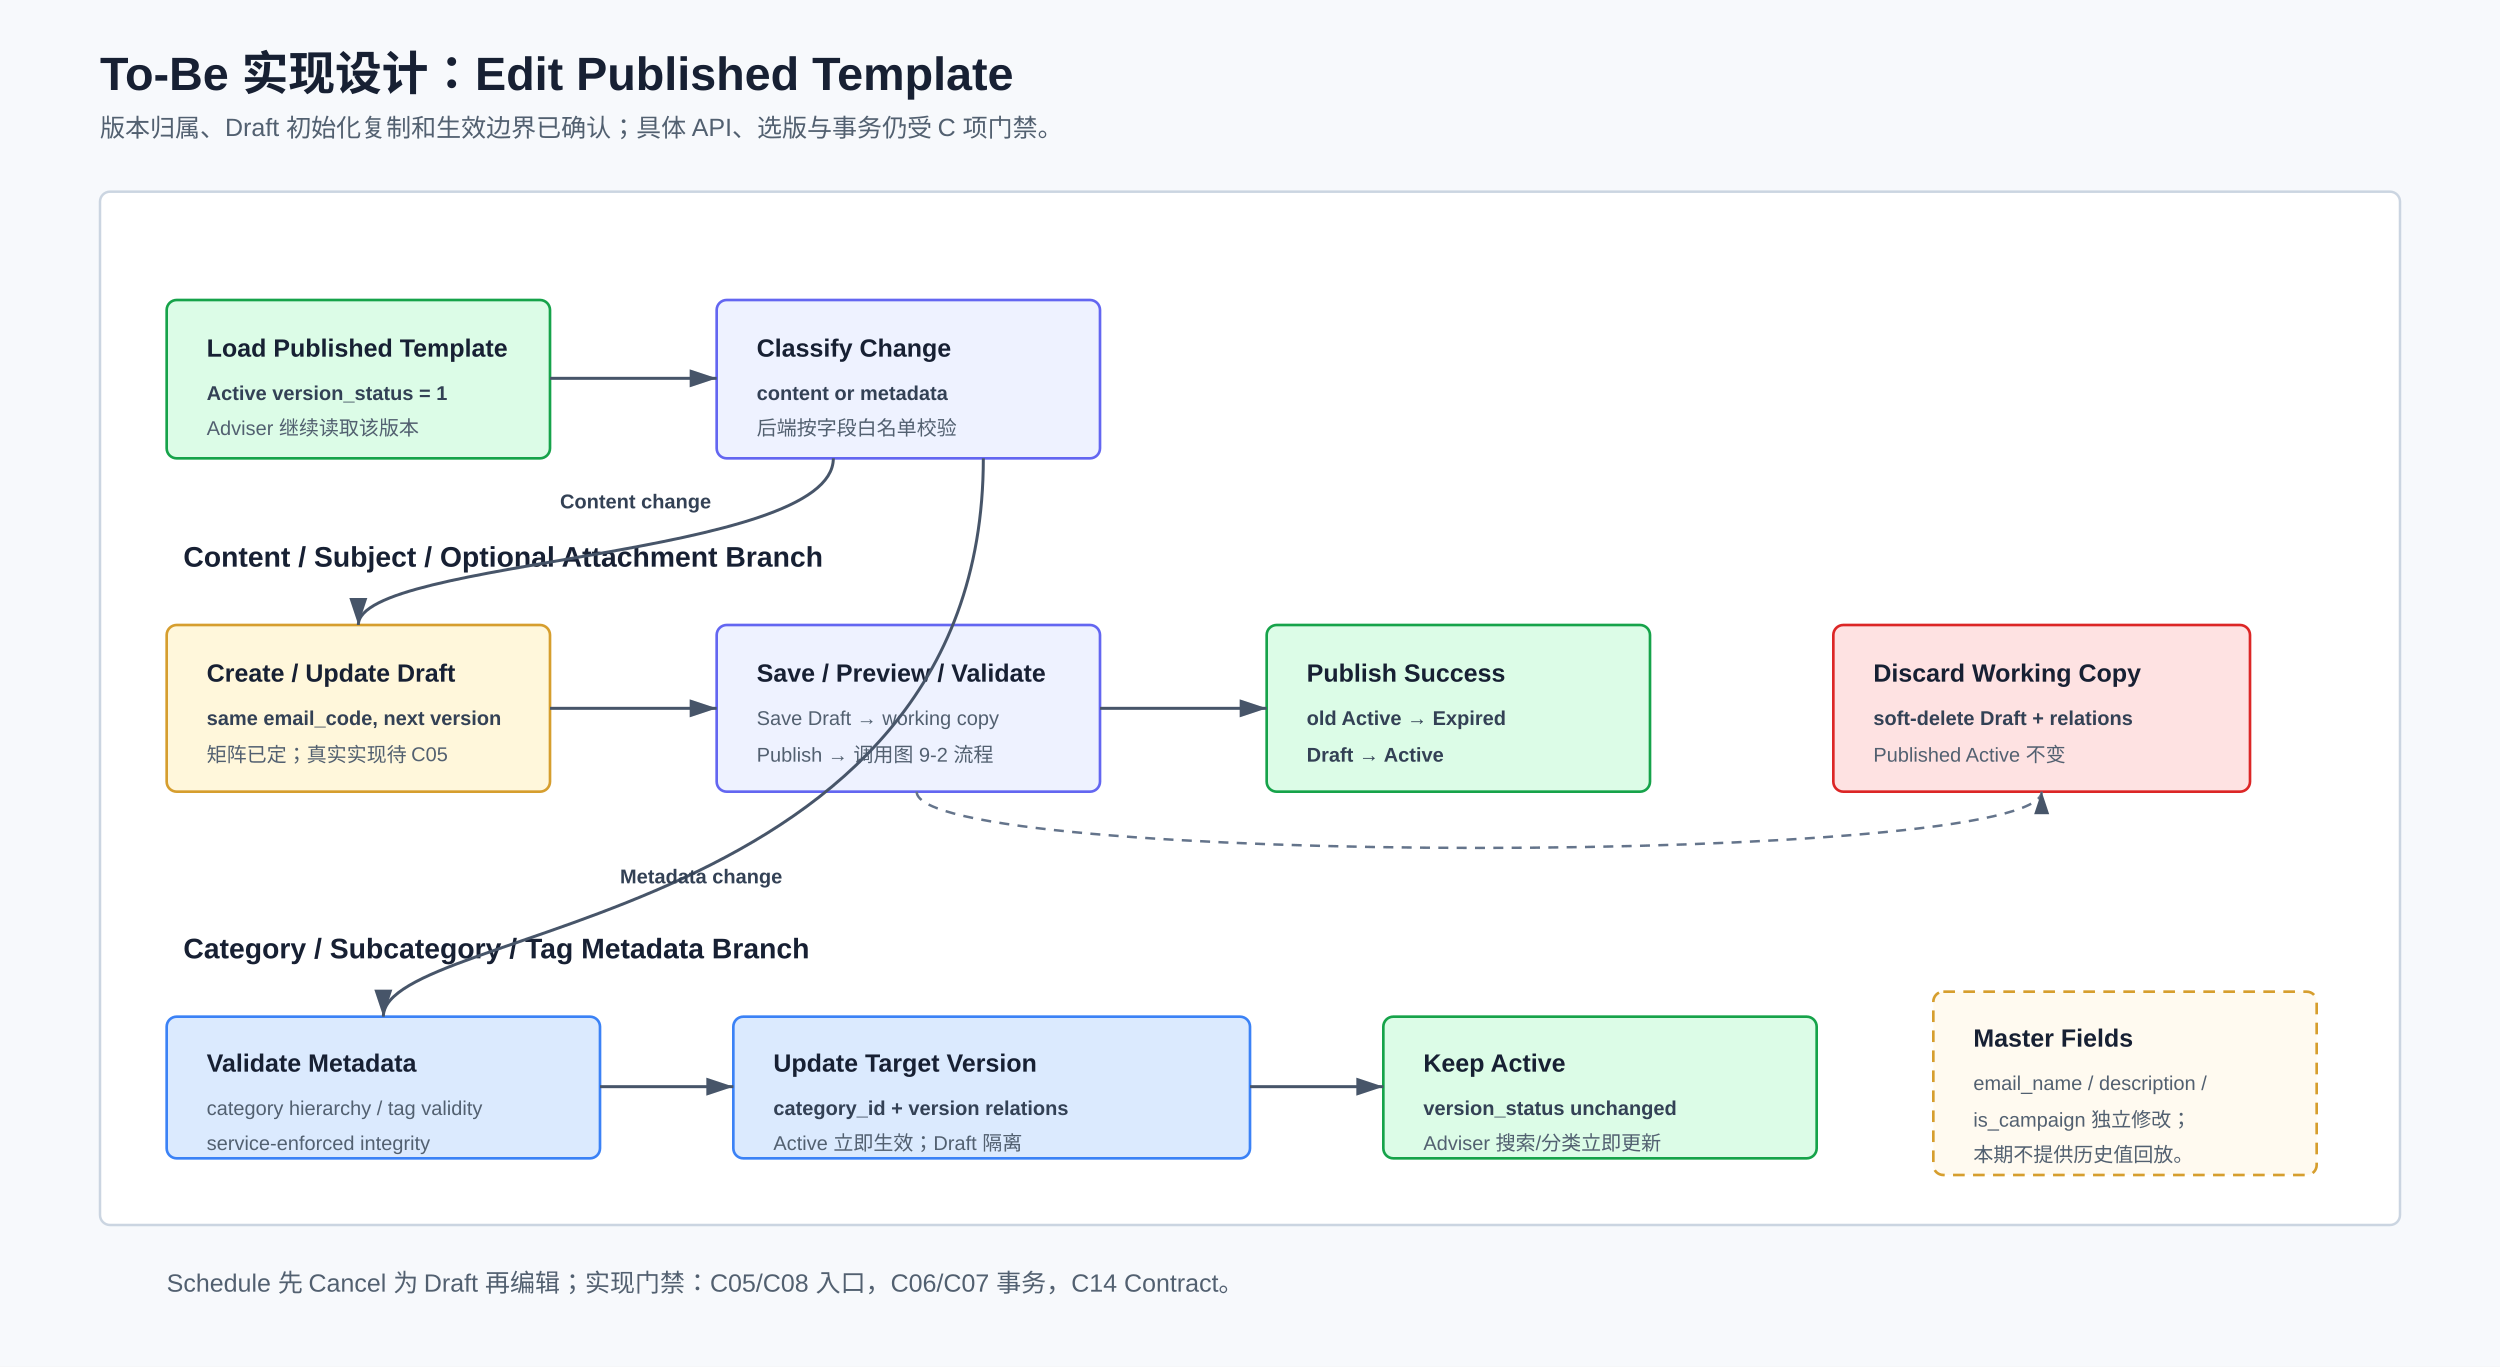
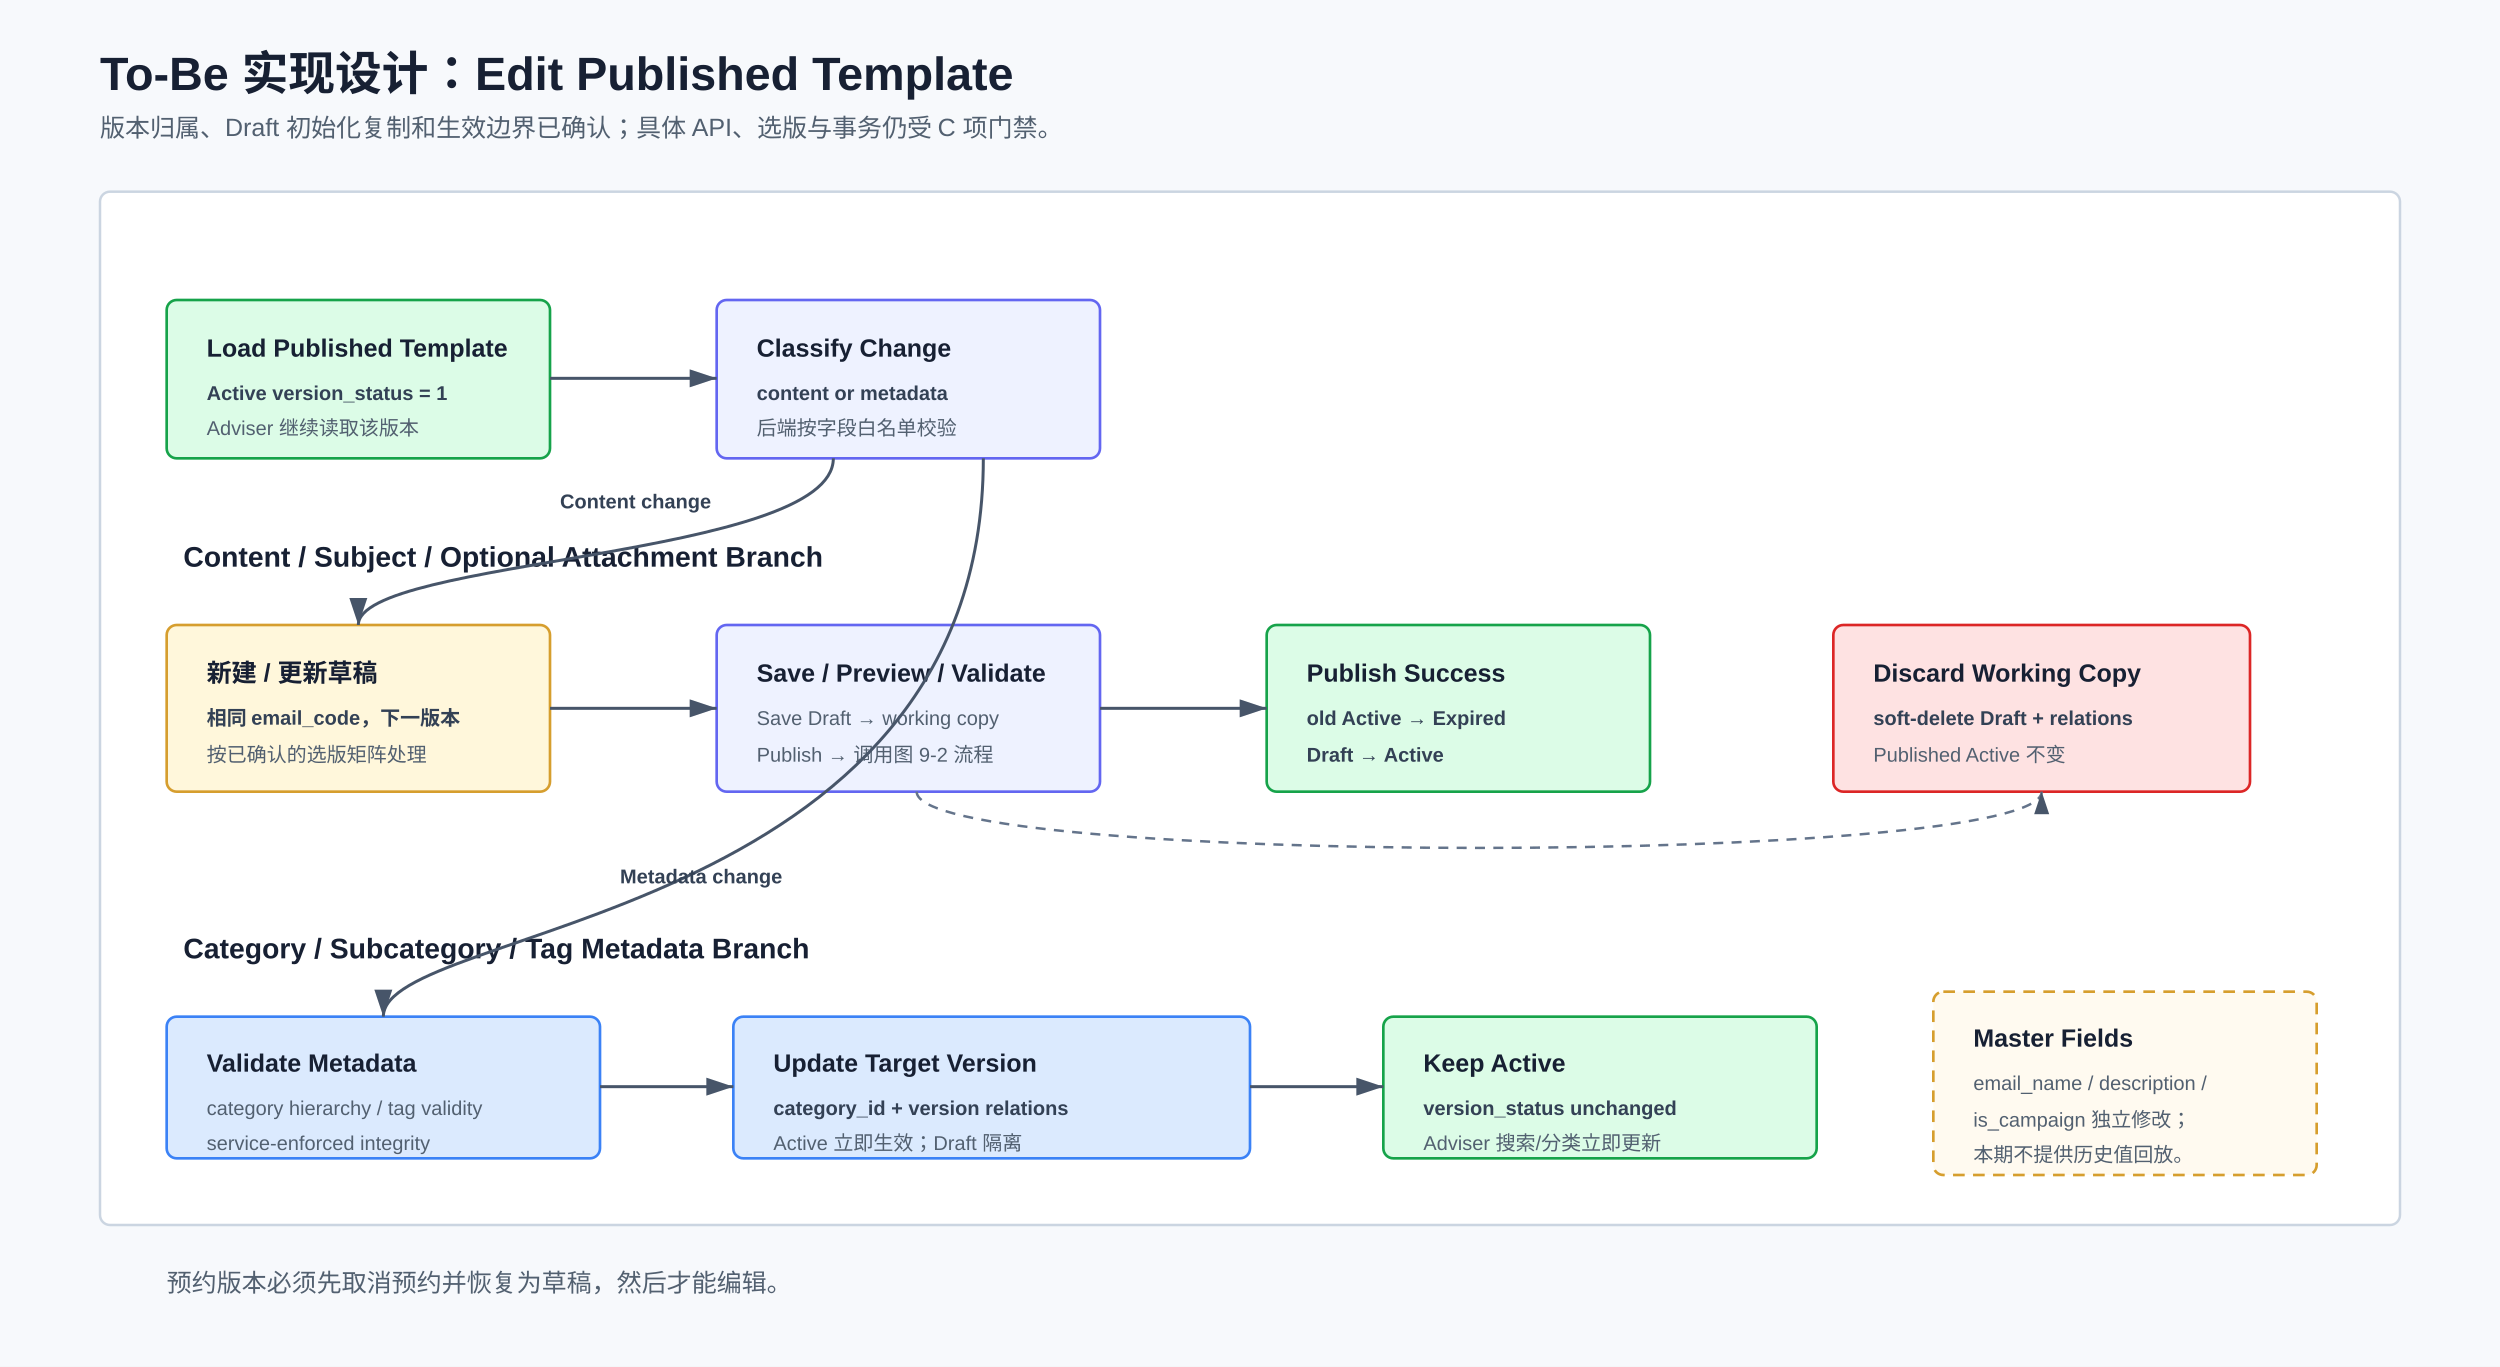
<svg xmlns="http://www.w3.org/2000/svg" width="1500" height="820" viewBox="0 0 1500 820">
  <defs>
    <marker id="a" markerWidth="10" markerHeight="10" refX="9" refY="3" orient="auto">
      <path d="M0 0L0 6L9 3z" fill="#475569" />
    </marker>
    <style>
      .t{font:700 28px Arial;fill:#172033}.st{font:400 15px Arial;fill:#526070}.n{fill:#fff;stroke:#94a3b8;stroke-width:1.6;rx:6}.active{fill:#dcfce7;stroke:#16a34a}.draft{fill:#fff7db;stroke:#d69e2e}.svc{fill:#eef2ff;stroke:#6366f1}.db{fill:#dbeafe;stroke:#3b82f6}.del{fill:#fee2e2;stroke:#dc2626}.pending{fill:#fffaf0;stroke:#d69e2e;stroke-dasharray:7 5}
      .nt{font:700 15px Arial;fill:#172033}.code{font:700 12px Arial;fill:#334155}.note{font:400 12px Arial;fill:#526070}.evt{font:700 12px Arial;fill:#334155}.line{stroke:#475569;stroke-width:1.8;fill:none;marker-end:url(#a)}.dash{stroke:#64748b;stroke-width:1.5;stroke-dasharray:6 5;fill:none;marker-end:url(#a)}
      .band{fill:#fff;stroke:#cbd5e1;stroke-width:1.5;rx:6}.bh{font:700 17px Arial;fill:#172033}
    </style>
  </defs>
  <rect width="1500" height="820" fill="#f7f9fc" />
  <text x="60" y="54" class="t">To-Be 实现设计：Edit Published Template</text>
  <text x="60" y="82" class="st">版本归属、Draft 初始化复制和生效边界已确认；具体 API、选版与事务仍受 C 项门禁。</text>
  <rect x="60" y="115" width="1380" height="620" class="band" />
  <rect x="100" y="180" width="230" height="95" class="n active" />
  <text x="124" y="214" class="nt">Load Published Template</text>
  <text x="124" y="240" class="code">Active version_status = 1</text>
  <text x="124" y="261" class="note">Adviser 继续读取该版本</text>
  <rect x="430" y="180" width="230" height="95" class="n svc" />
  <text x="454" y="214" class="nt">Classify Change</text>
  <text x="454" y="240" class="code">content or metadata</text>
  <text x="454" y="261" class="note">后端按字段白名单校验</text>
  <path d="M330 227L430 227" class="line" />
  <text x="110" y="340" class="bh">Content / Subject / Optional Attachment Branch</text>
  <rect x="100" y="375" width="230" height="100" class="n draft" />
-   <text x="124" y="409" class="nt">Create / Update Draft</text>
-   <text x="124" y="435" class="code">same email_code, next version</text>
-   <text x="124" y="457" class="note">矩阵已定；真实实现待 C05</text>
+   <text x="124" y="409" class="nt">新建 / 更新草稿</text>
+   <text x="124" y="435" class="code">相同 email_code，下一版本</text>
+   <text x="124" y="457" class="note">按已确认的选版矩阵处理</text>
  <path d="M500 275C500 335 215 335 215 375" class="line" />
  <text x="336" y="305" class="evt">Content change</text>
  <rect x="430" y="375" width="230" height="100" class="n svc" />
  <text x="454" y="409" class="nt">Save / Preview / Validate</text>
  <text x="454" y="435" class="note">Save Draft → working copy</text>
  <text x="454" y="457" class="note">Publish → 调用图 9-2 流程</text>
  <path d="M330 425L430 425" class="line" />
  <rect x="760" y="375" width="230" height="100" class="n active" />
  <text x="784" y="409" class="nt">Publish Success</text>
  <text x="784" y="435" class="code">old Active → Expired</text>
  <text x="784" y="457" class="code">Draft → Active</text>
  <path d="M660 425L760 425" class="line" />
  <rect x="1100" y="375" width="250" height="100" class="n del" />
  <text x="1124" y="409" class="nt">Discard Working Copy</text>
  <text x="1124" y="435" class="code">soft-delete Draft + relations</text>
  <text x="1124" y="457" class="note">Published Active 不变</text>
  <path d="M550 475C550 520 1225 520 1225 475" class="dash" />
  <text x="110" y="575" class="bh">Category / Subcategory / Tag Metadata Branch</text>
  <rect x="100" y="610" width="260" height="85" class="n db" />
  <text x="124" y="643" class="nt">Validate Metadata</text>
  <text x="124" y="669" class="note">category hierarchy / tag validity</text>
  <text x="124" y="690" class="note">service-enforced integrity</text>
  <path d="M590 275C590 555 230 555 230 610" class="line" />
  <text x="372" y="530" class="evt">Metadata change</text>
  <rect x="440" y="610" width="310" height="85" class="n db" />
  <text x="464" y="643" class="nt">Update Target Version</text>
  <text x="464" y="669" class="code">category_id + version relations</text>
  <text x="464" y="690" class="note">Active 立即生效；Draft 隔离</text>
  <path d="M360 652L440 652" class="line" />
  <rect x="830" y="610" width="260" height="85" class="n active" />
  <text x="854" y="643" class="nt">Keep Active</text>
  <text x="854" y="669" class="code">version_status unchanged</text>
  <text x="854" y="690" class="note">Adviser 搜索/分类立即更新</text>
  <path d="M750 652L830 652" class="line" />
  <rect x="1160" y="595" width="230" height="110" class="n pending" />
  <text x="1184" y="628" class="nt">Master Fields</text>
  <text x="1184" y="654" class="note">email_name / description /</text>
  <text x="1184" y="676" class="note">is_campaign 独立修改；</text>
  <text x="1184" y="697" class="note">本期不提供历史值回放。</text>
-   <text x="100" y="775" class="st">Schedule 先 Cancel 为 Draft 再编辑；实现门禁：C05/C08 入口，C06/C07 事务，C14 Contract。</text>
+   <text x="100" y="775" class="st">预约版本必须先取消预约并恢复为草稿，然后才能编辑。</text>
</svg>
